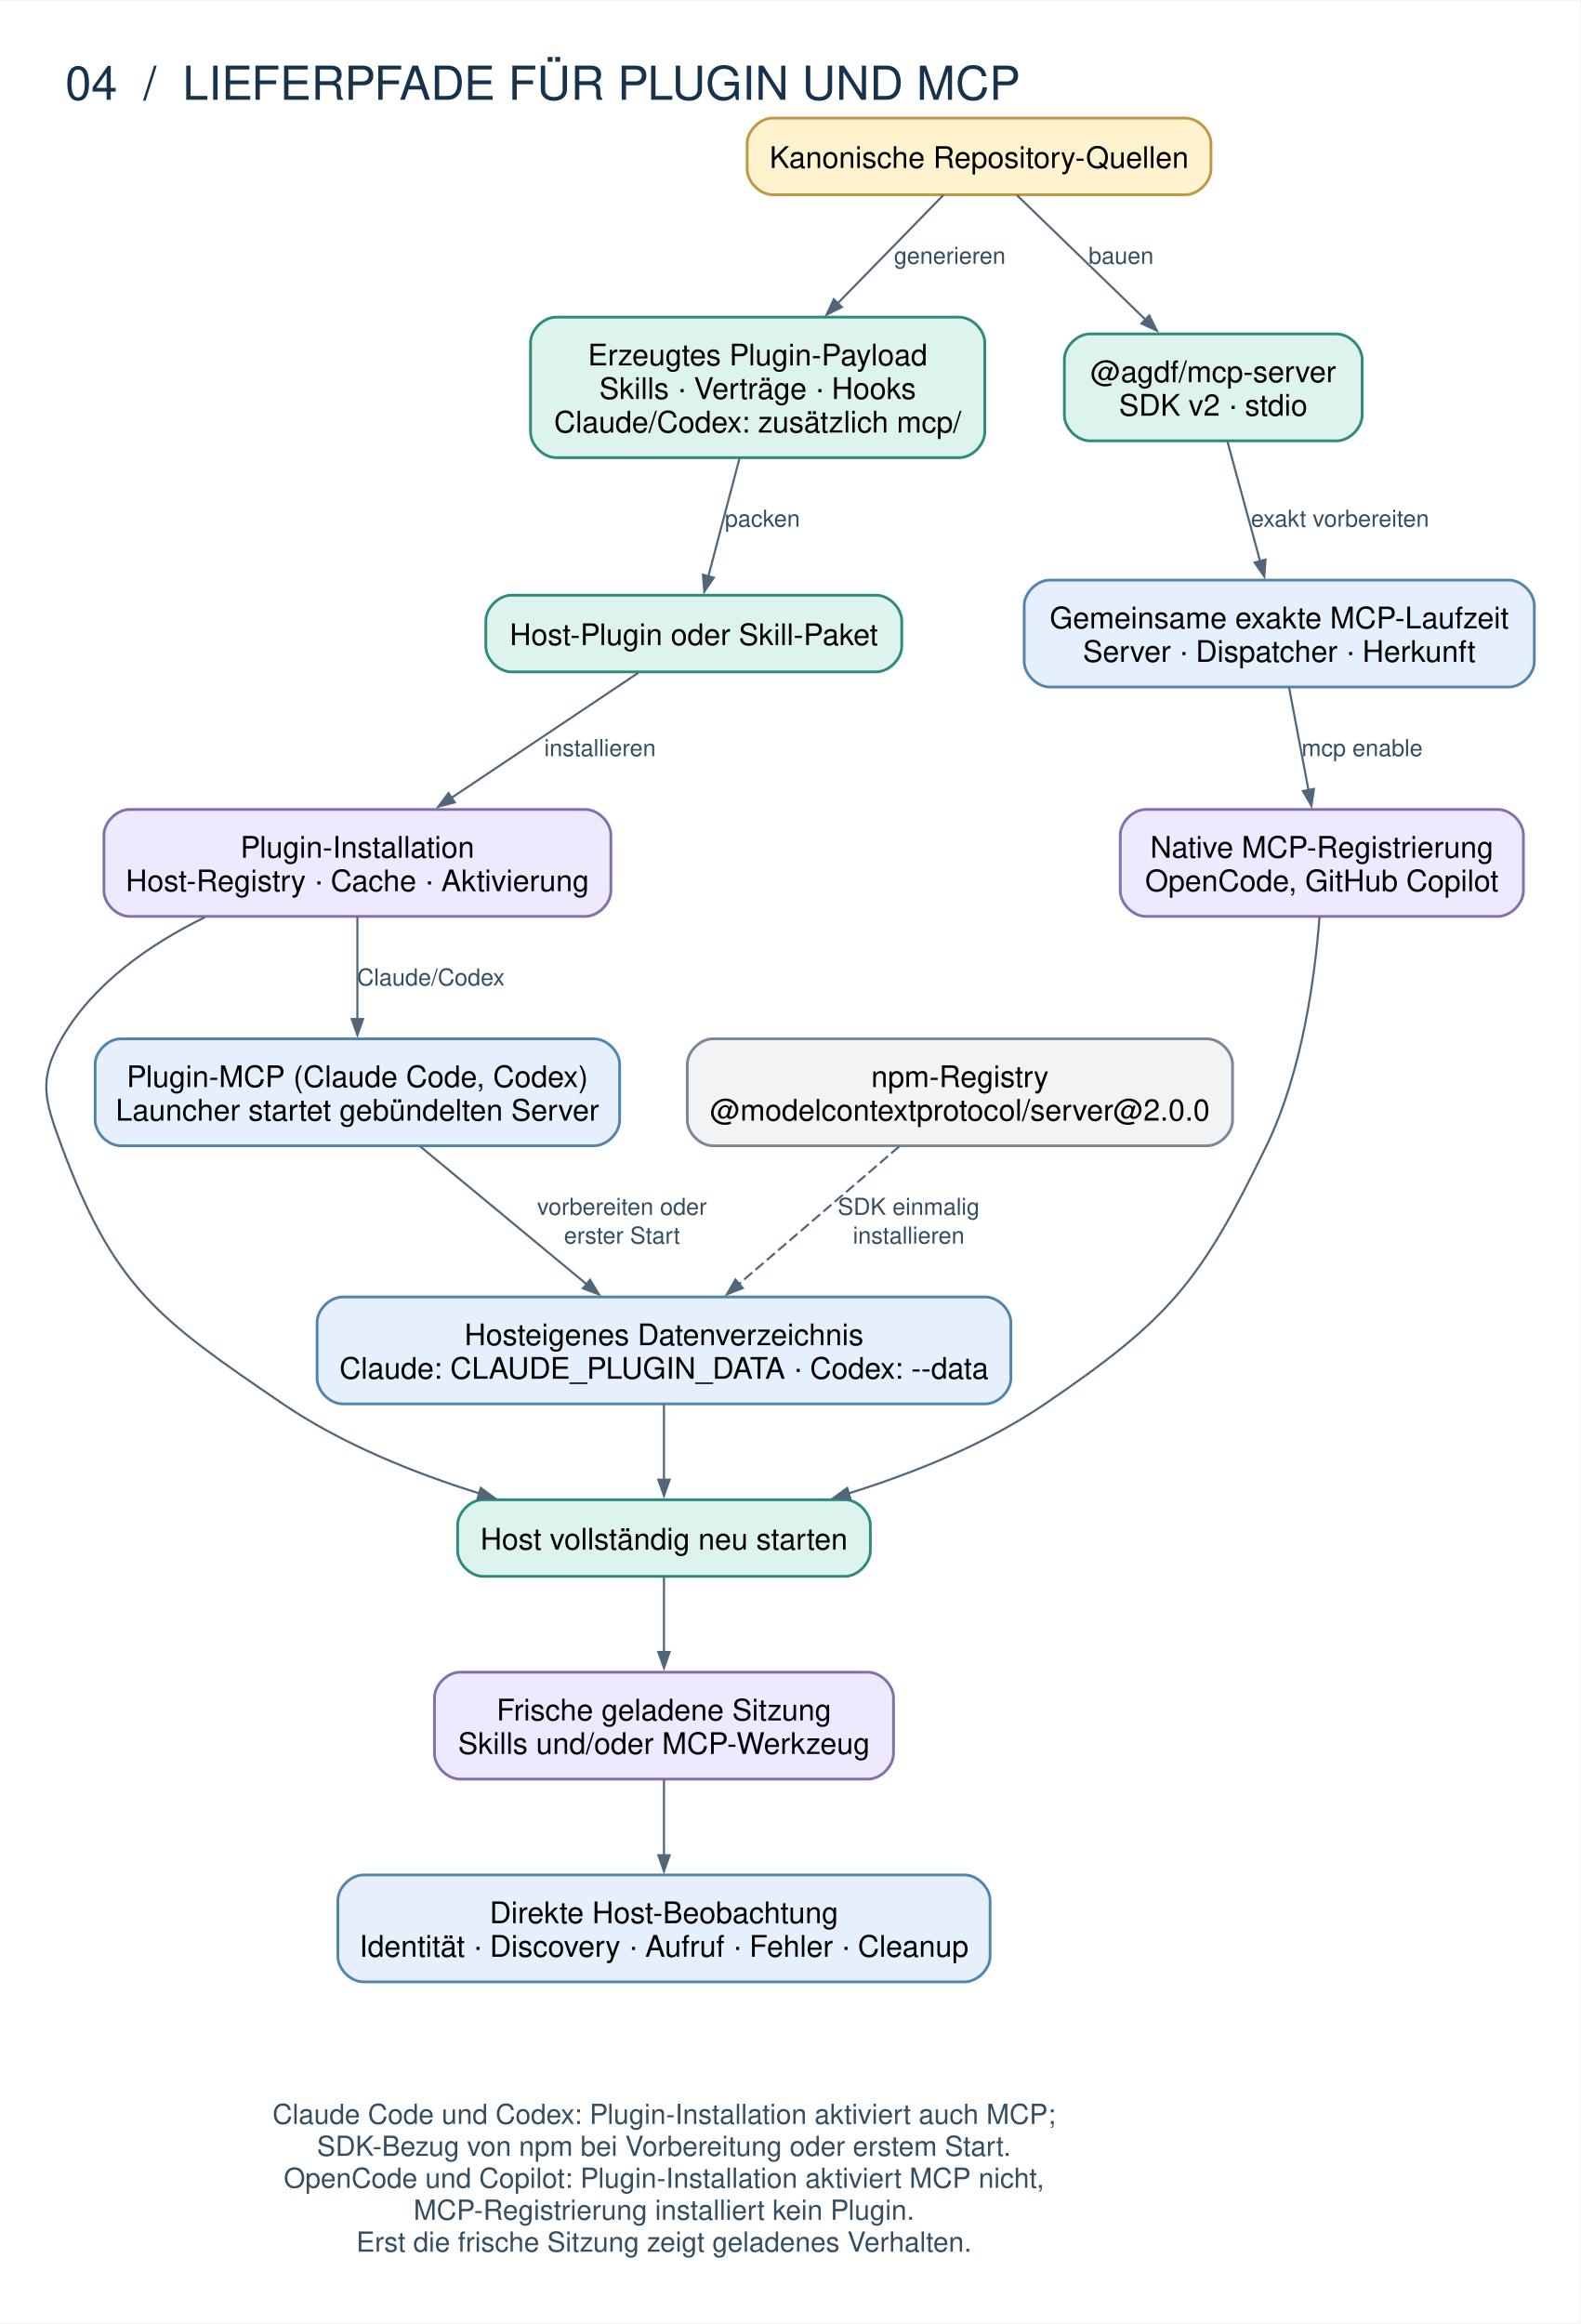
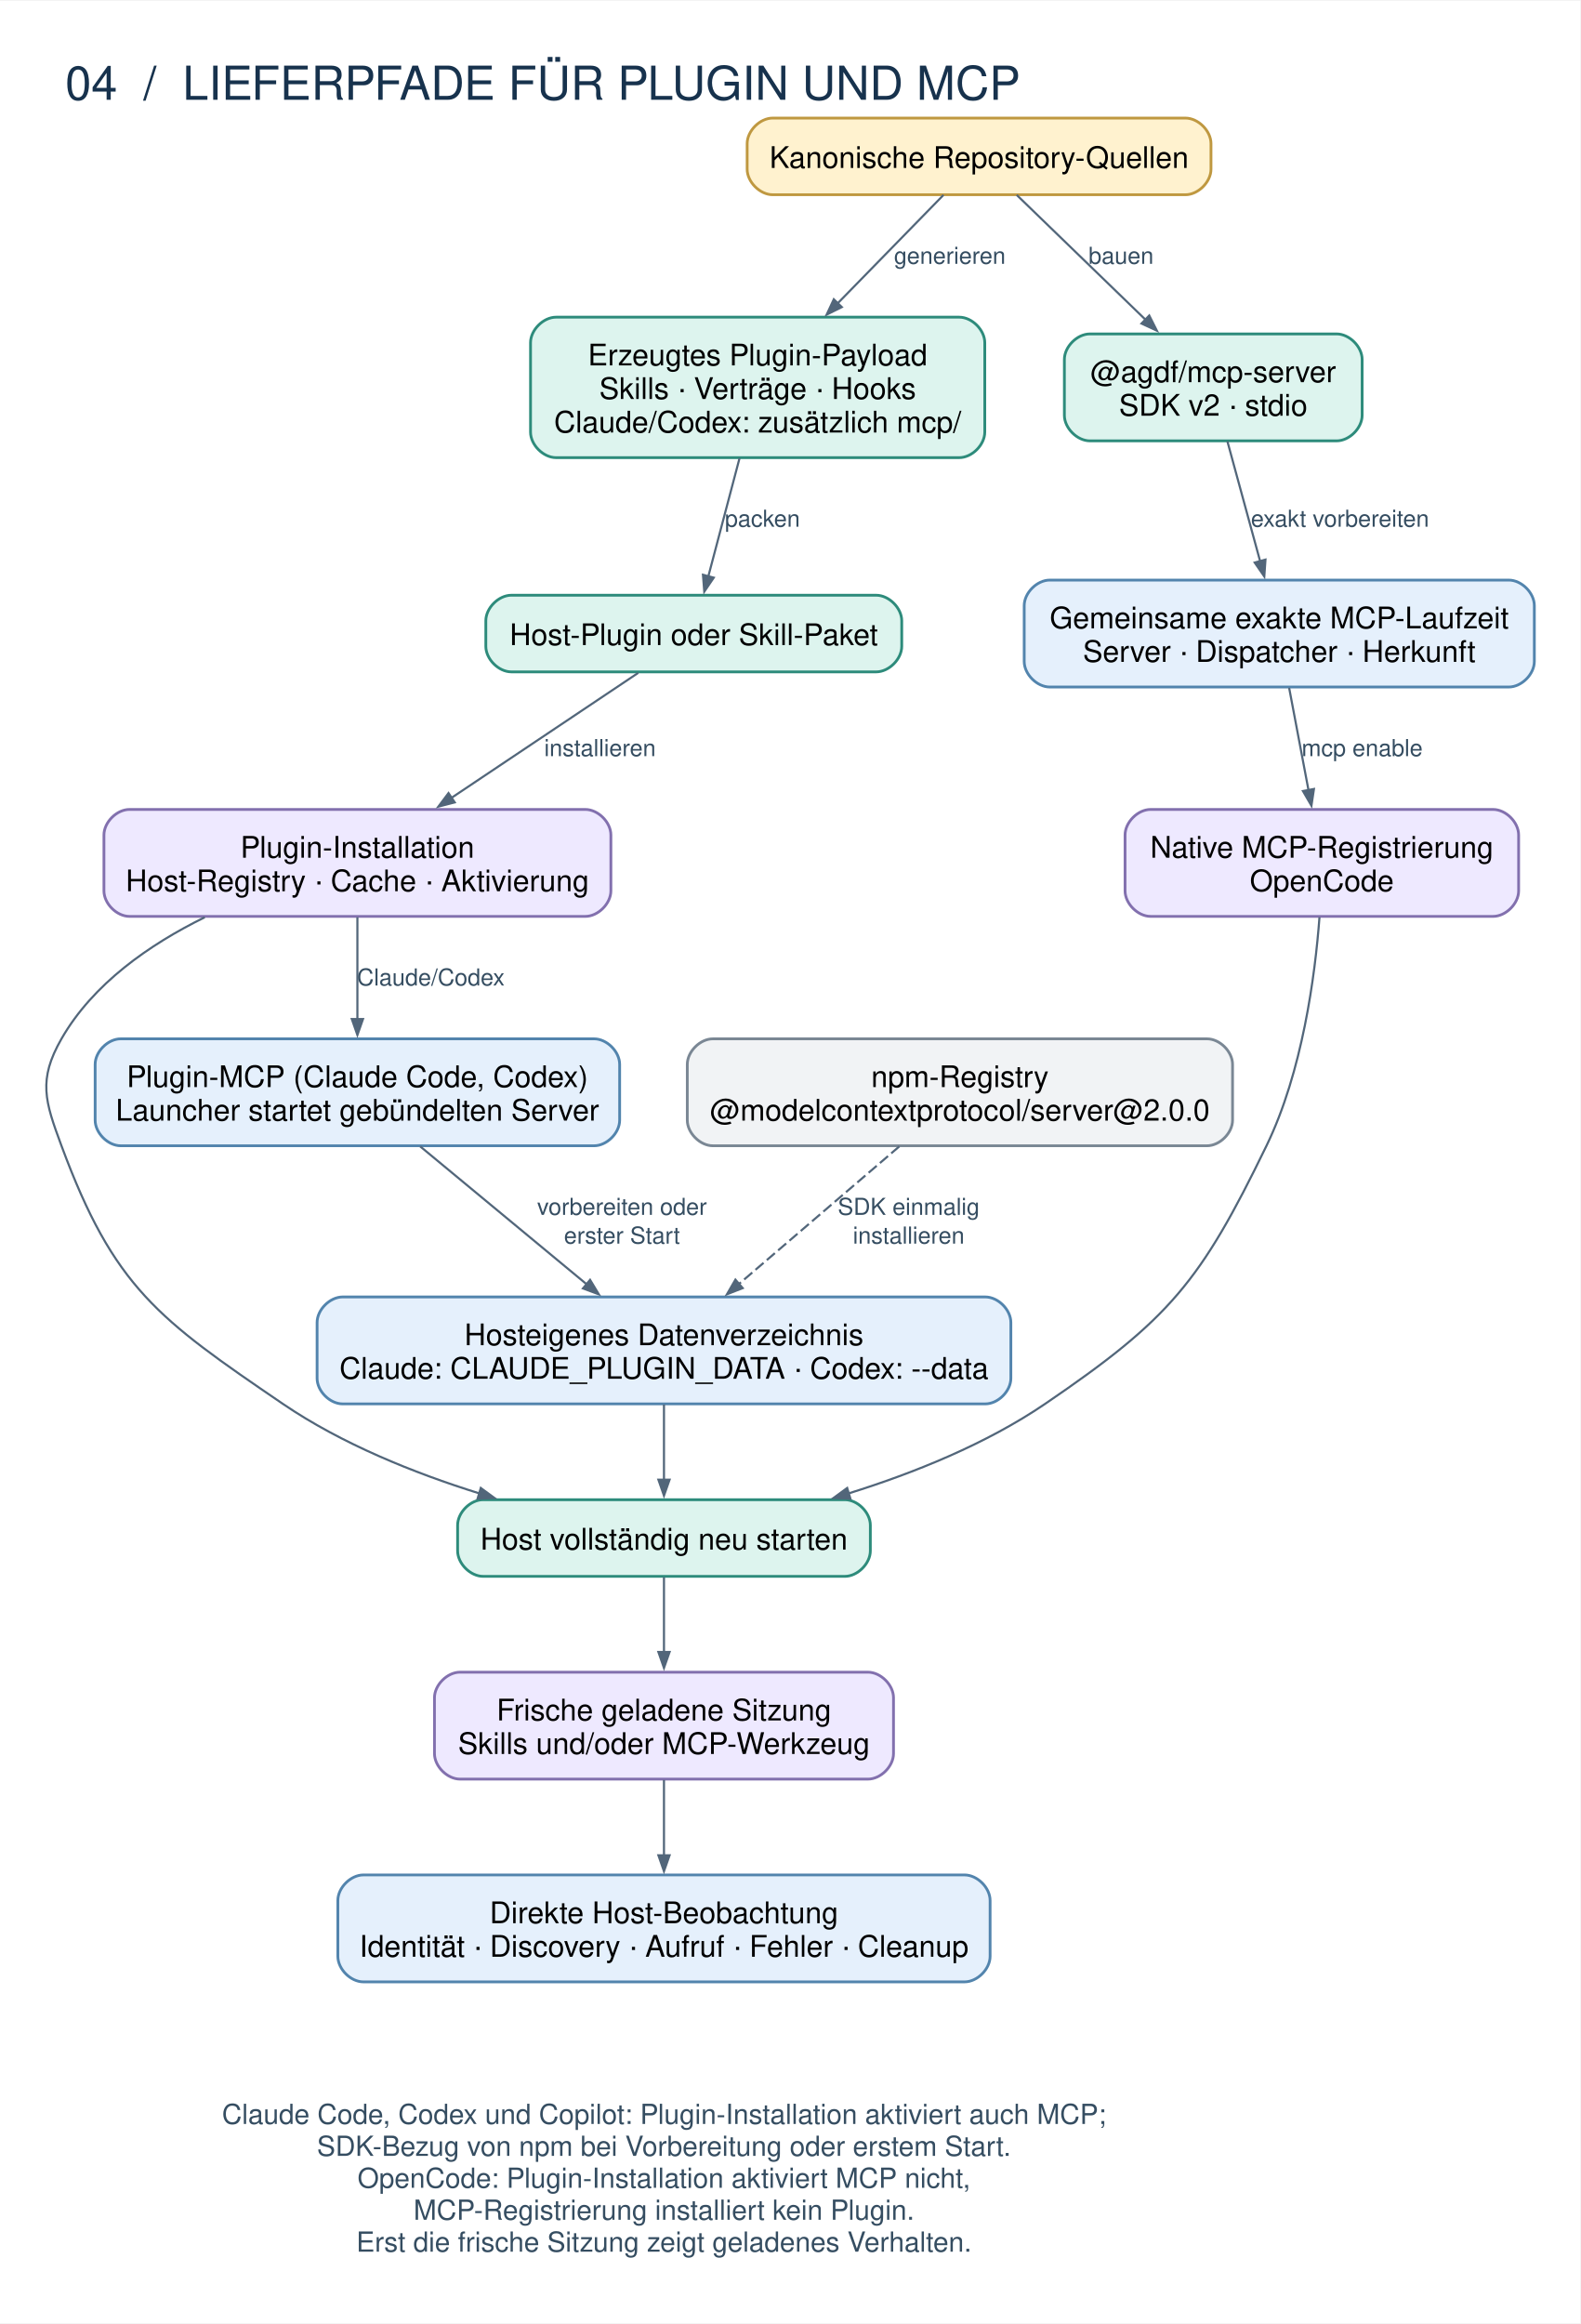
<svg xmlns="http://www.w3.org/2000/svg" width="742pt" height="1091pt" viewBox="0.00 0.00 742.28 1090.71">
  <g id="graph0" class="graph" transform="scale(1 1) rotate(0) translate(21.6 1069.11)">
    <polygon fill="white" stroke="none" points="-21.6,21.6 -21.6,-1069.11 720.68,-1069.11 720.68,21.6 -21.6,21.6" />
    <text text-anchor="middle" x="233.38" y="-1022.61" font-family="Helvetica,sans-Serif" font-size="22.00" fill="#17324d">04  /  LIEFERPFADE FÜR PLUGIN UND MCP</text>
    <g id="node1" class="node">
      <path fill="#fff2cf" stroke="#bf9840" stroke-width="1.3" d="M535.2,-1014.01C535.2,-1014.01 341.34,-1014.01 341.34,-1014.01 335.34,-1014.01 329.34,-1008.01 329.34,-1002.01 329.34,-1002.01 329.34,-990.01 329.34,-990.01 329.34,-984.01 335.34,-978.01 341.34,-978.01 341.34,-978.01 535.2,-978.01 535.2,-978.01 541.2,-978.01 547.2,-984.01 547.2,-990.01 547.2,-990.01 547.2,-1002.01 547.2,-1002.01 547.2,-1008.01 541.2,-1014.01 535.2,-1014.01" />
      <text text-anchor="middle" x="438.27" y="-990.59" font-family="Helvetica,sans-Serif" font-size="14.00">Kanonische Repository-Quellen</text>
    </g>
    <g id="node2" class="node">
      <path fill="#ddf4ee" stroke="#2d8b7b" stroke-width="1.3" d="M428.95,-920.51C428.95,-920.51 239.59,-920.51 239.59,-920.51 233.59,-920.51 227.59,-914.51 227.59,-908.51 227.59,-908.51 227.59,-866.54 227.59,-866.54 227.59,-860.54 233.59,-854.54 239.59,-854.54 239.59,-854.54 428.95,-854.54 428.95,-854.54 434.95,-854.54 440.95,-860.54 440.95,-866.54 440.95,-866.54 440.95,-908.51 440.95,-908.51 440.95,-914.51 434.95,-920.51 428.95,-920.51" />
      <text text-anchor="middle" x="334.27" y="-897.85" font-family="Helvetica,sans-Serif" font-size="14.00">Erzeugtes Plugin-Payload</text>
      <text text-anchor="middle" x="334.27" y="-882.1" font-family="Helvetica,sans-Serif" font-size="14.00">Skills · Verträge · Hooks</text>
      <text text-anchor="middle" x="334.27" y="-866.35" font-family="Helvetica,sans-Serif" font-size="14.00">Claude/Codex: zusätzlich mcp/</text>
    </g>
    <g id="edge1" class="edge">
      <path fill="none" stroke="#52667a" d="M421.56,-977.9C408.17,-964.18 388.85,-944.4 371.79,-926.94" />
      <polygon fill="#52667a" stroke="#52667a" points="373.8,-925.24 366.68,-921.71 370.04,-928.91 373.8,-925.24" />
      <text text-anchor="middle" x="424.52" y="-945.56" font-family="Helvetica,sans-Serif" font-size="11.00" fill="#354d61">generieren</text>
    </g>
    <g id="node8" class="node">
      <path fill="#ddf4ee" stroke="#2d8b7b" stroke-width="1.3" d="M606.2,-912.64C606.2,-912.64 490.34,-912.64 490.34,-912.64 484.34,-912.64 478.34,-906.64 478.34,-900.64 478.34,-900.64 478.34,-874.42 478.34,-874.42 478.34,-868.42 484.34,-862.42 490.34,-862.42 490.34,-862.42 606.2,-862.42 606.2,-862.42 612.2,-862.42 618.2,-868.42 618.2,-874.42 618.2,-874.42 618.2,-900.64 618.2,-900.64 618.2,-906.64 612.2,-912.64 606.2,-912.64" />
      <text text-anchor="middle" x="548.27" y="-889.98" font-family="Helvetica,sans-Serif" font-size="14.00">@agdf/mcp-server</text>
      <text text-anchor="middle" x="548.27" y="-874.23" font-family="Helvetica,sans-Serif" font-size="14.00">SDK v2 · stdio</text>
    </g>
    <g id="edge7" class="edge">
      <path fill="none" stroke="#52667a" d="M455.95,-977.9C472.21,-962.16 496.71,-938.44 516.38,-919.39" />
      <polygon fill="#52667a" stroke="#52667a" points="518.2,-921.29 521.77,-914.19 514.55,-917.52 518.2,-921.29" />
      <text text-anchor="middle" x="504.97" y="-945.56" font-family="Helvetica,sans-Serif" font-size="11.00" fill="#354d61">bauen</text>
    </g>
    <g id="node3" class="node">
      <path fill="#ddf4ee" stroke="#2d8b7b" stroke-width="1.3" d="M389.95,-789.93C389.95,-789.93 218.59,-789.93 218.59,-789.93 212.59,-789.93 206.59,-783.93 206.59,-777.93 206.59,-777.93 206.59,-765.93 206.59,-765.93 206.59,-759.93 212.59,-753.93 218.59,-753.93 218.59,-753.93 389.95,-753.93 389.95,-753.93 395.95,-753.93 401.95,-759.93 401.95,-765.93 401.95,-765.93 401.95,-777.93 401.95,-777.93 401.95,-783.93 395.95,-789.93 389.95,-789.93" />
      <text text-anchor="middle" x="304.27" y="-766.51" font-family="Helvetica,sans-Serif" font-size="14.00">Host-Plugin oder Skill-Paket</text>
    </g>
    <g id="edge2" class="edge">
      <path fill="none" stroke="#52667a" d="M325.76,-854.28C321.11,-836.68 315.43,-815.18 311.08,-798.71" />
      <polygon fill="#52667a" stroke="#52667a" points="313.66,-798.18 309.2,-791.6 308.58,-799.52 313.66,-798.18" />
      <text text-anchor="middle" x="336.52" y="-822.09" font-family="Helvetica,sans-Serif" font-size="11.00" fill="#354d61">packen</text>
    </g>
    <g id="node4" class="node">
      <path fill="#eee9ff" stroke="#8270ae" stroke-width="1.3" d="M253.33,-689.32C253.33,-689.32 39.22,-689.32 39.22,-689.32 33.22,-689.32 27.22,-683.32 27.22,-677.32 27.22,-677.32 27.22,-651.1 27.22,-651.1 27.22,-645.1 33.22,-639.1 39.22,-639.1 39.22,-639.1 253.33,-639.1 253.33,-639.1 259.33,-639.1 265.33,-645.1 265.33,-651.1 265.33,-651.1 265.33,-677.32 265.33,-677.32 265.33,-683.32 259.33,-689.32 253.33,-689.32" />
      <text text-anchor="middle" x="146.27" y="-666.66" font-family="Helvetica,sans-Serif" font-size="14.00">Plugin-Installation</text>
      <text text-anchor="middle" x="146.27" y="-650.91" font-family="Helvetica,sans-Serif" font-size="14.00">Host-Registry · Cache · Aktivierung</text>
    </g>
    <g id="edge3" class="edge">
      <path fill="none" stroke="#52667a" d="M278.18,-753.47C254.37,-737.54 218.68,-713.66 190.43,-694.75" />
      <polygon fill="#52667a" stroke="#52667a" points="191.99,-692.64 184.3,-690.65 189.07,-697.01 191.99,-692.64" />
      <text text-anchor="middle" x="260.23" y="-714.37" font-family="Helvetica,sans-Serif" font-size="11.00" fill="#354d61">installieren</text>
    </g>
    <g id="node5" class="node">
      <path fill="#e5f0fc" stroke="#5284ad" stroke-width="1.3" d="M257.45,-581.6C257.45,-581.6 35.09,-581.6 35.09,-581.6 29.09,-581.6 23.09,-575.6 23.09,-569.6 23.09,-569.6 23.09,-543.38 23.09,-543.38 23.09,-537.38 29.09,-531.38 35.09,-531.38 35.09,-531.38 257.45,-531.38 257.45,-531.38 263.45,-531.38 269.45,-537.38 269.45,-543.38 269.45,-543.38 269.45,-569.6 269.45,-569.6 269.45,-575.6 263.45,-581.6 257.45,-581.6" />
      <text text-anchor="middle" x="146.27" y="-558.94" font-family="Helvetica,sans-Serif" font-size="14.00">Plugin-MCP (Claude Code, Codex)</text>
      <text text-anchor="middle" x="146.27" y="-543.19" font-family="Helvetica,sans-Serif" font-size="14.00">Launcher startet gebündelten Server</text>
    </g>
    <g id="edge4" class="edge">
      <path fill="none" stroke="#52667a" d="M146.27,-638.69C146.27,-624.41 146.27,-606.22 146.27,-590.67" />
      <polygon fill="#52667a" stroke="#52667a" points="148.9,-590.89 146.27,-583.39 143.65,-590.89 148.9,-590.89" />
      <text text-anchor="middle" x="180.77" y="-606.65" font-family="Helvetica,sans-Serif" font-size="11.00" fill="#354d61">Claude/Codex</text>
    </g>
    <g id="node11" class="node">
      <path fill="#ddf4ee" stroke="#2d8b7b" stroke-width="1.3" d="M375.2,-365.16C375.2,-365.16 205.34,-365.16 205.34,-365.16 199.34,-365.16 193.34,-359.16 193.34,-353.16 193.34,-353.16 193.34,-341.16 193.34,-341.16 193.34,-335.16 199.34,-329.16 205.34,-329.16 205.34,-329.16 375.2,-329.16 375.2,-329.16 381.2,-329.16 387.2,-335.16 387.2,-341.16 387.2,-341.16 387.2,-353.16 387.2,-353.16 387.2,-359.16 381.2,-365.16 375.2,-365.16" />
      <text text-anchor="middle" x="290.27" y="-341.74" font-family="Helvetica,sans-Serif" font-size="14.00">Host vollständig neu starten</text>
    </g>
    <g id="edge11" class="edge">
      <path fill="none" stroke="#52667a" d="M74.58,-638.68C48.62,-625.93 22.08,-607.46 7.27,-581.6 -3.82,-562.23 -0.48,-552.31 7.27,-531.38 31.92,-464.81 52.59,-450.1 111.27,-410.16 138.86,-391.39 172.7,-377.75 203.49,-368.14" />
      <polygon fill="#52667a" stroke="#52667a" points="204.23,-370.66 210.65,-365.97 202.71,-365.63 204.23,-370.66" />
    </g>
    <g id="node7" class="node">
      <path fill="#e5f0fc" stroke="#5284ad" stroke-width="1.3" d="M441.2,-460.38C441.2,-460.38 139.34,-460.38 139.34,-460.38 133.34,-460.38 127.34,-454.38 127.34,-448.38 127.34,-448.38 127.34,-422.16 127.34,-422.16 127.34,-416.16 133.34,-410.16 139.34,-410.16 139.34,-410.16 441.2,-410.16 441.2,-410.16 447.2,-410.16 453.2,-416.16 453.2,-422.16 453.2,-422.16 453.2,-448.38 453.2,-448.38 453.2,-454.38 447.2,-460.38 441.2,-460.38" />
      <text text-anchor="middle" x="290.27" y="-437.72" font-family="Helvetica,sans-Serif" font-size="14.00">Hosteigenes Datenverzeichnis</text>
      <text text-anchor="middle" x="290.27" y="-421.97" font-family="Helvetica,sans-Serif" font-size="14.00">Claude: CLAUDE_PLUGIN_DATA · Codex: --data</text>
    </g>
    <g id="edge6" class="edge">
      <path fill="none" stroke="#52667a" d="M175.76,-531.08C198.38,-512.35 229.71,-486.41 253.89,-466.39" />
      <polygon fill="#52667a" stroke="#52667a" points="255.56,-468.42 259.66,-461.62 252.21,-464.38 255.56,-468.42" />
      <text text-anchor="middle" x="270.55" y="-498.93" font-family="Helvetica,sans-Serif" font-size="11.00" fill="#354d61">vorbereiten oder</text>
      <text text-anchor="middle" x="270.55" y="-485.43" font-family="Helvetica,sans-Serif" font-size="11.00" fill="#354d61">erster Start</text>
    </g>
    <g id="node6" class="node">
      <path fill="#f1f3f5" stroke="#7a8794" stroke-width="1.3" d="M545.33,-581.6C545.33,-581.6 313.22,-581.6 313.22,-581.6 307.22,-581.6 301.22,-575.6 301.22,-569.6 301.22,-569.6 301.22,-543.38 301.22,-543.38 301.22,-537.38 307.22,-531.38 313.22,-531.38 313.22,-531.38 545.33,-531.38 545.33,-531.38 551.33,-531.38 557.33,-537.38 557.33,-543.38 557.33,-543.38 557.33,-569.6 557.33,-569.6 557.33,-575.6 551.33,-581.6 545.33,-581.6" />
      <text text-anchor="middle" x="429.27" y="-558.94" font-family="Helvetica,sans-Serif" font-size="14.00">npm-Registry</text>
      <text text-anchor="middle" x="429.27" y="-543.19" font-family="Helvetica,sans-Serif" font-size="14.00">@modelcontextprotocol/server@2.0.0</text>
    </g>
    <g id="edge5" class="edge">
      <path fill="none" stroke="#52667a" stroke-dasharray="5,2" d="M400.81,-531.08C378.98,-512.35 348.73,-486.41 325.39,-466.39" />
      <polygon fill="#52667a" stroke="#52667a" points="327.25,-464.53 319.85,-461.64 323.83,-468.51 327.25,-464.53" />
      <text text-anchor="middle" x="405.22" y="-498.93" font-family="Helvetica,sans-Serif" font-size="11.00" fill="#354d61">SDK einmalig</text>
      <text text-anchor="middle" x="405.22" y="-485.43" font-family="Helvetica,sans-Serif" font-size="11.00" fill="#354d61">installieren</text>
    </g>
    <g id="edge10" class="edge">
      <path fill="none" stroke="#52667a" d="M290.27,-409.82C290.27,-398.79 290.27,-385.74 290.27,-374.49" />
      <polygon fill="#52667a" stroke="#52667a" points="292.9,-374.57 290.27,-367.07 287.65,-374.57 292.9,-374.57" />
    </g>
    <g id="node9" class="node">
      <path fill="#e5f0fc" stroke="#5284ad" stroke-width="1.3" d="M687.08,-797.04C687.08,-797.04 471.47,-797.04 471.47,-797.04 465.47,-797.04 459.47,-791.04 459.47,-785.04 459.47,-785.04 459.47,-758.82 459.47,-758.82 459.47,-752.82 465.47,-746.82 471.47,-746.82 471.47,-746.82 687.08,-746.82 687.08,-746.82 693.08,-746.82 699.08,-752.82 699.08,-758.82 699.08,-758.82 699.08,-785.04 699.08,-785.04 699.08,-791.04 693.08,-797.04 687.08,-797.04" />
      <text text-anchor="middle" x="579.27" y="-774.38" font-family="Helvetica,sans-Serif" font-size="14.00">Gemeinsame exakte MCP-Laufzeit</text>
      <text text-anchor="middle" x="579.27" y="-758.63" font-family="Helvetica,sans-Serif" font-size="14.00">Server · Dispatcher · Herkunft</text>
    </g>
    <g id="edge8" class="edge">
      <path fill="none" stroke="#52667a" d="M554.92,-862.16C559.42,-845.69 565.41,-823.74 570.32,-805.74" />
      <polygon fill="#52667a" stroke="#52667a" points="572.79,-806.65 572.24,-798.72 567.73,-805.26 572.79,-806.65" />
      <text text-anchor="middle" x="607.8" y="-822.09" font-family="Helvetica,sans-Serif" font-size="11.00" fill="#354d61">exakt vorbereiten</text>
    </g>
    <g id="node10" class="node">
-       <path fill="#eee9ff" stroke="#8270ae" stroke-width="1.3" d="M681.95,-689.32C681.95,-689.32 516.59,-689.32 516.59,-689.32 510.59,-689.32 504.59,-683.32 504.59,-677.32 504.59,-677.32 504.59,-651.1 504.59,-651.1 504.59,-645.1 510.59,-639.1 516.59,-639.1 516.59,-639.1 681.95,-639.1 681.95,-639.1 687.95,-639.1 693.95,-645.1 693.95,-651.1 693.95,-651.1 693.95,-677.32 693.95,-677.32 693.95,-683.32 687.95,-689.32 681.95,-689.32" />
+       <path fill="#eee9ff" stroke="#8270ae" stroke-width="1.3" d="M679.7,-689.32C679.7,-689.32 518.84,-689.32 518.84,-689.32 512.84,-689.32 506.84,-683.32 506.84,-677.32 506.84,-677.32 506.84,-651.1 506.84,-651.1 506.84,-645.1 512.84,-639.1 518.84,-639.1 518.84,-639.1 679.7,-639.1 679.7,-639.1 685.7,-639.1 691.7,-645.1 691.7,-651.1 691.7,-651.1 691.7,-677.32 691.7,-677.32 691.7,-683.32 685.7,-689.32 679.7,-689.32" />
      <text text-anchor="middle" x="599.27" y="-666.66" font-family="Helvetica,sans-Serif" font-size="14.00">Native MCP-Registrierung</text>
-       <text text-anchor="middle" x="599.27" y="-650.91" font-family="Helvetica,sans-Serif" font-size="14.00">OpenCode, GitHub Copilot</text>
+       <text text-anchor="middle" x="599.27" y="-650.91" font-family="Helvetica,sans-Serif" font-size="14.00">OpenCode</text>
    </g>
    <g id="edge9" class="edge">
      <path fill="none" stroke="#52667a" d="M583.91,-746.41C586.61,-732.13 590.05,-713.94 593,-698.39" />
      <polygon fill="#52667a" stroke="#52667a" points="595.56,-698.94 594.38,-691.08 590.4,-697.97 595.56,-698.94" />
      <text text-anchor="middle" x="618.22" y="-714.37" font-family="Helvetica,sans-Serif" font-size="11.00" fill="#354d61">mcp enable</text>
    </g>
    <g id="edge12" class="edge">
      <path fill="none" stroke="#52667a" d="M598.16,-638.7C596.1,-611.31 590.18,-566.22 573.27,-531.38 542.27,-467.52 527.96,-450.1 469.27,-410.16 441.69,-391.39 407.85,-377.75 377.05,-368.14" />
      <polygon fill="#52667a" stroke="#52667a" points="377.84,-365.63 369.9,-365.97 376.32,-370.66 377.84,-365.63" />
    </g>
    <g id="node12" class="node">
      <path fill="#eee9ff" stroke="#8270ae" stroke-width="1.3" d="M386.08,-284.16C386.08,-284.16 194.47,-284.16 194.47,-284.16 188.47,-284.16 182.47,-278.16 182.47,-272.16 182.47,-272.16 182.47,-245.94 182.47,-245.94 182.47,-239.94 188.47,-233.94 194.47,-233.94 194.47,-233.94 386.08,-233.94 386.08,-233.94 392.08,-233.94 398.08,-239.94 398.08,-245.94 398.08,-245.94 398.08,-272.16 398.08,-272.16 398.08,-278.16 392.08,-284.16 386.08,-284.16" />
      <text text-anchor="middle" x="290.27" y="-261.5" font-family="Helvetica,sans-Serif" font-size="14.00">Frische geladene Sitzung</text>
      <text text-anchor="middle" x="290.27" y="-245.75" font-family="Helvetica,sans-Serif" font-size="14.00">Skills und/oder MCP-Werkzeug</text>
    </g>
    <g id="edge13" class="edge">
      <path fill="none" stroke="#52667a" d="M290.27,-328.73C290.27,-318.63 290.27,-305.57 290.27,-293.55" />
      <polygon fill="#52667a" stroke="#52667a" points="292.9,-293.64 290.27,-286.14 287.65,-293.64 292.9,-293.64" />
    </g>
    <g id="node13" class="node">
      <path fill="#e5f0fc" stroke="#5284ad" stroke-width="1.3" d="M431.45,-188.94C431.45,-188.94 149.09,-188.94 149.09,-188.94 143.09,-188.94 137.09,-182.94 137.09,-176.94 137.09,-176.94 137.09,-150.72 137.09,-150.72 137.09,-144.72 143.09,-138.72 149.09,-138.72 149.09,-138.72 431.45,-138.72 431.45,-138.72 437.45,-138.72 443.45,-144.72 443.45,-150.72 443.45,-150.72 443.45,-176.94 443.45,-176.94 443.45,-182.94 437.45,-188.94 431.45,-188.94" />
      <text text-anchor="middle" x="290.27" y="-166.28" font-family="Helvetica,sans-Serif" font-size="14.00">Direkte Host-Beobachtung</text>
      <text text-anchor="middle" x="290.27" y="-150.53" font-family="Helvetica,sans-Serif" font-size="14.00">Identität · Discovery · Aufruf · Fehler · Cleanup</text>
    </g>
    <g id="edge14" class="edge">
      <path fill="none" stroke="#52667a" d="M290.27,-233.56C290.27,-222.64 290.27,-209.61 290.27,-197.85" />
      <polygon fill="#52667a" stroke="#52667a" points="292.9,-198.17 290.27,-190.67 287.65,-198.17 292.9,-198.17" />
    </g>
    <g id="node14" class="node">
-       <path fill="white" stroke="none" stroke-width="1.3" d="M482.83,-93.72C482.83,-93.72 97.72,-93.72 97.72,-93.72 91.72,-93.72 85.72,-87.72 85.72,-81.72 85.72,-81.72 85.72,-12 85.72,-12 85.72,-6 91.72,0 97.72,0 97.72,0 482.83,0 482.83,0 488.83,0 494.83,-6 494.83,-12 494.83,-12 494.83,-81.72 494.83,-81.72 494.83,-87.72 488.83,-93.72 482.83,-93.72" />
-       <text text-anchor="middle" x="290.27" y="-72.01" font-family="Helvetica,sans-Serif" font-size="13.00" fill="#354d61">Claude Code und Codex: Plugin-Installation aktiviert auch MCP;</text>
+       <path fill="white" stroke="none" stroke-width="1.3" d="M507.58,-93.72C507.58,-93.72 72.97,-93.72 72.97,-93.72 66.97,-93.72 60.97,-87.72 60.97,-81.72 60.97,-81.72 60.97,-12 60.97,-12 60.97,-6 66.97,0 72.97,0 72.97,0 507.58,0 507.58,0 513.58,0 519.58,-6 519.58,-12 519.58,-12 519.58,-81.72 519.58,-81.72 519.58,-87.72 513.58,-93.72 507.58,-93.72" />
+       <text text-anchor="middle" x="290.27" y="-72.01" font-family="Helvetica,sans-Serif" font-size="13.00" fill="#354d61">Claude Code, Codex und Copilot: Plugin-Installation aktiviert auch MCP;</text>
      <text text-anchor="middle" x="290.27" y="-57.01" font-family="Helvetica,sans-Serif" font-size="13.00" fill="#354d61">SDK-Bezug von npm bei Vorbereitung oder erstem Start.</text>
-       <text text-anchor="middle" x="290.27" y="-42.01" font-family="Helvetica,sans-Serif" font-size="13.00" fill="#354d61">OpenCode und Copilot: Plugin-Installation aktiviert MCP nicht,</text>
+       <text text-anchor="middle" x="290.27" y="-42.01" font-family="Helvetica,sans-Serif" font-size="13.00" fill="#354d61">OpenCode: Plugin-Installation aktiviert MCP nicht,</text>
      <text text-anchor="middle" x="290.27" y="-27.01" font-family="Helvetica,sans-Serif" font-size="13.00" fill="#354d61">MCP-Registrierung installiert kein Plugin.</text>
      <text text-anchor="middle" x="290.27" y="-12.01" font-family="Helvetica,sans-Serif" font-size="13.00" fill="#354d61">Erst die frische Sitzung zeigt geladenes Verhalten.</text>
    </g>
  </g>
</svg>
